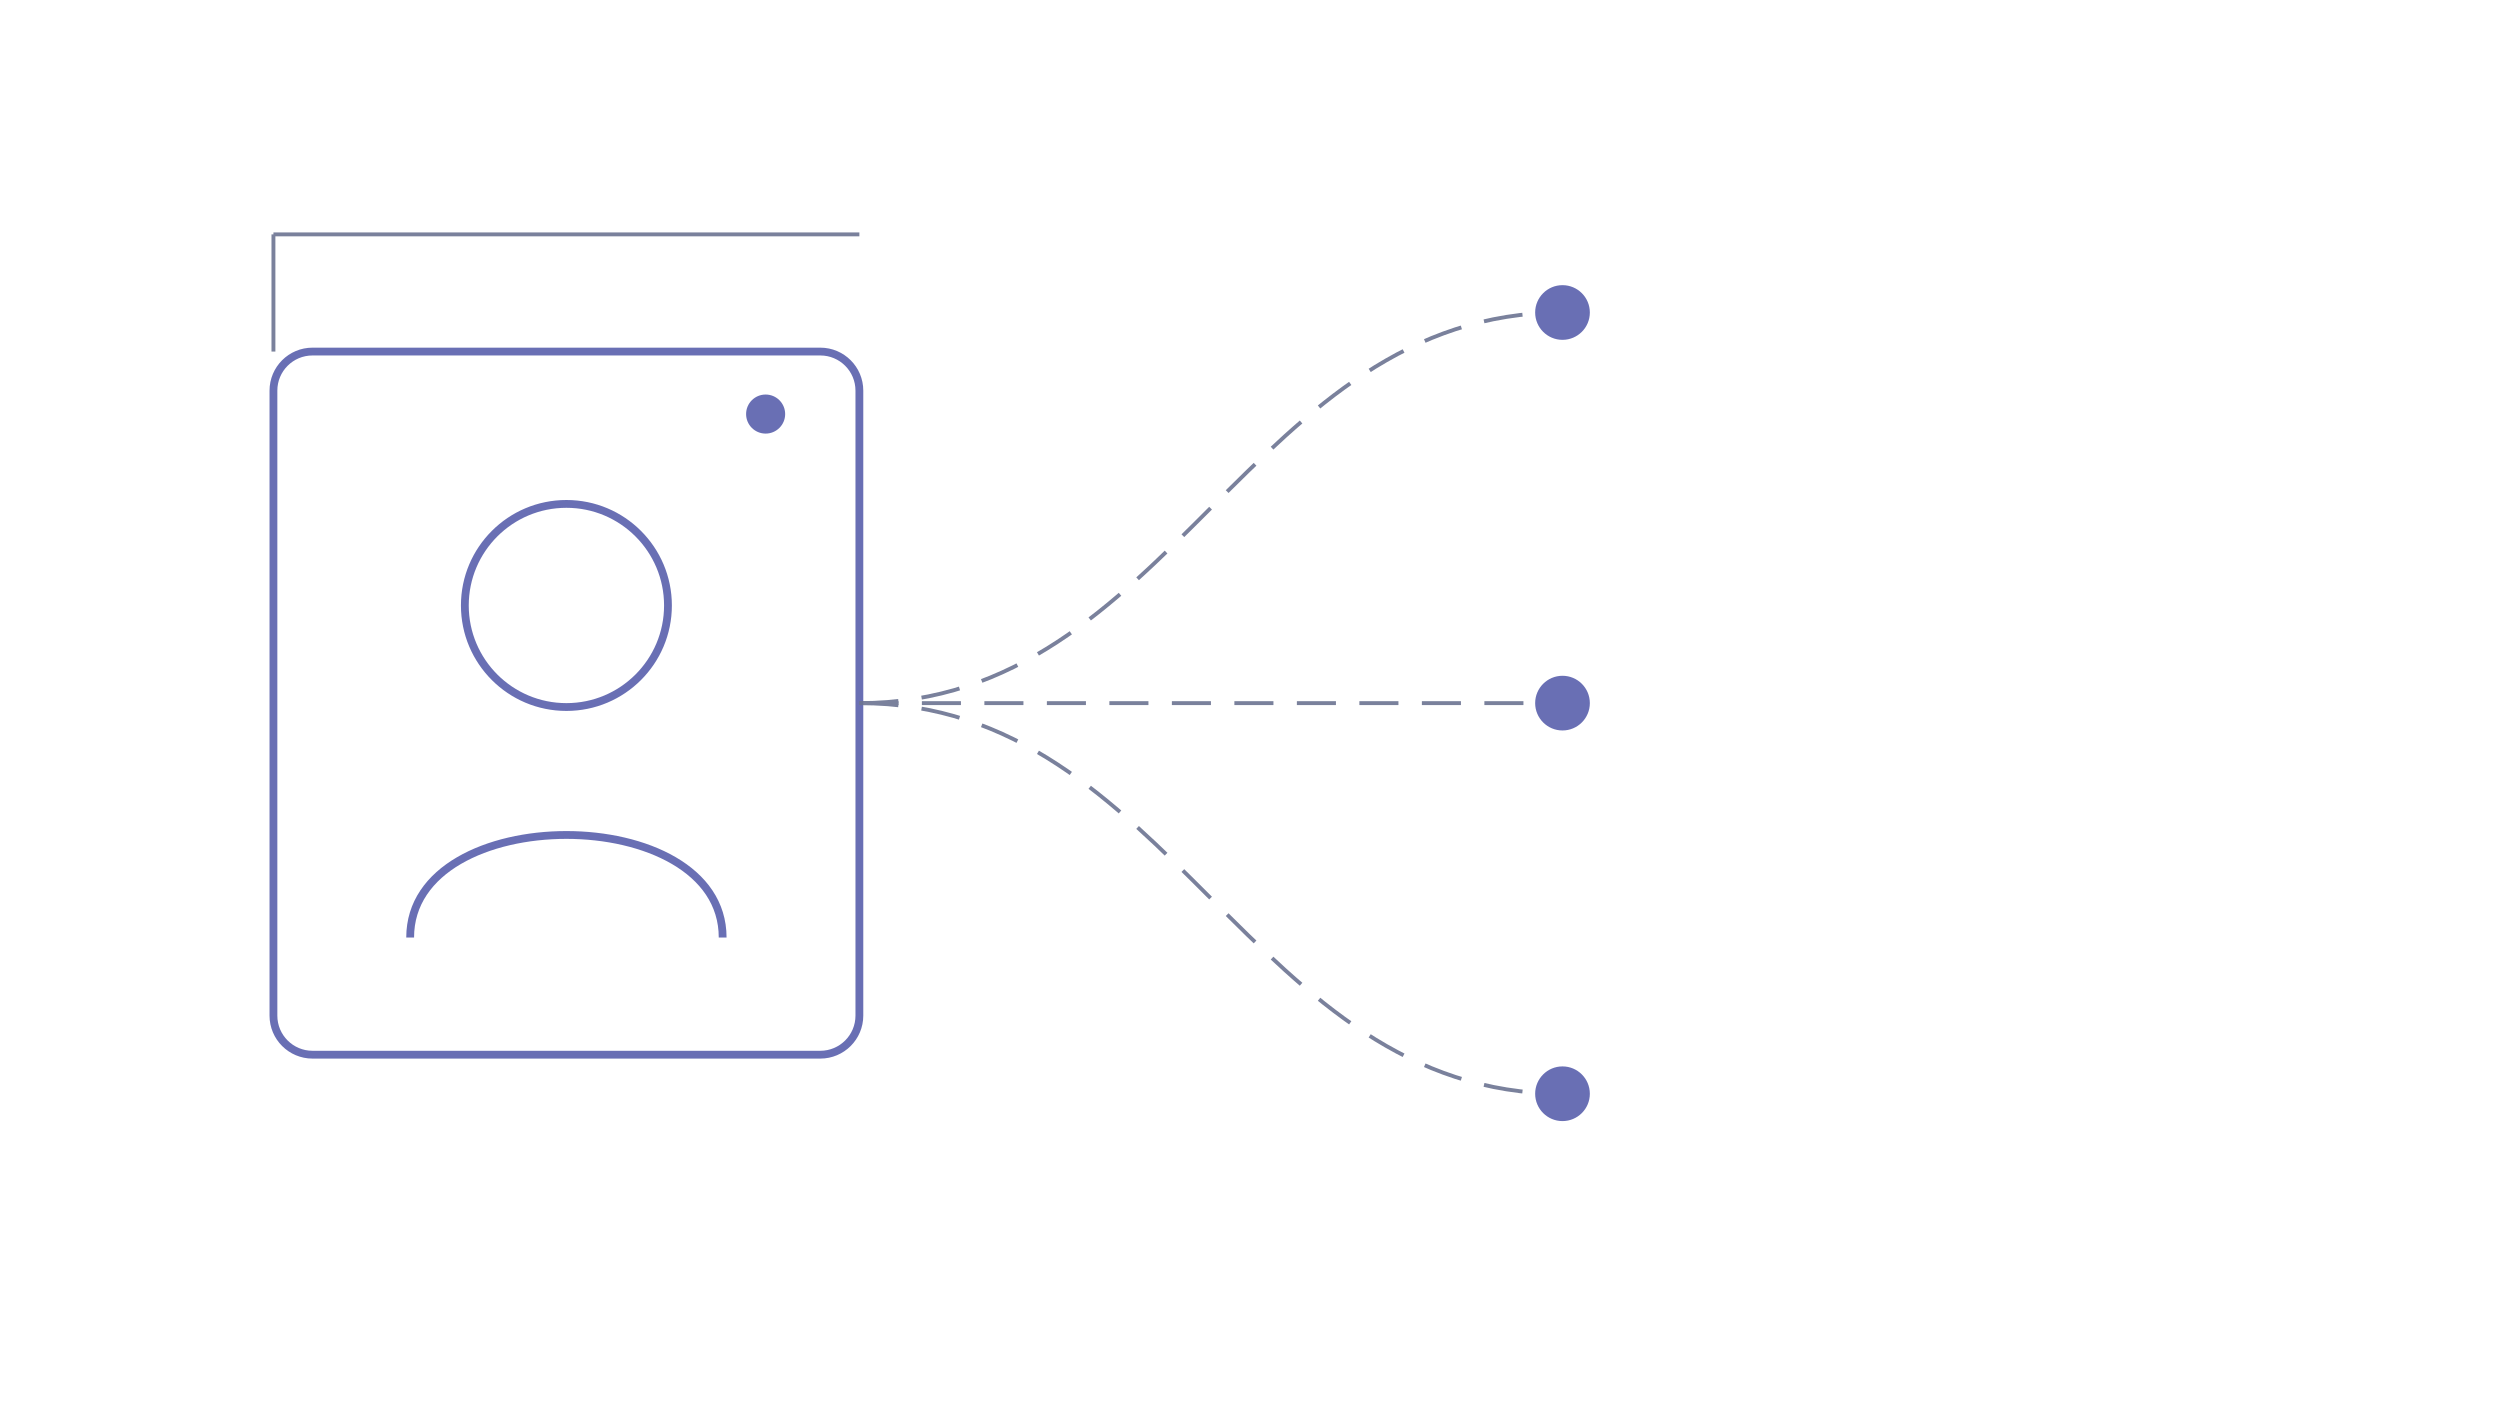
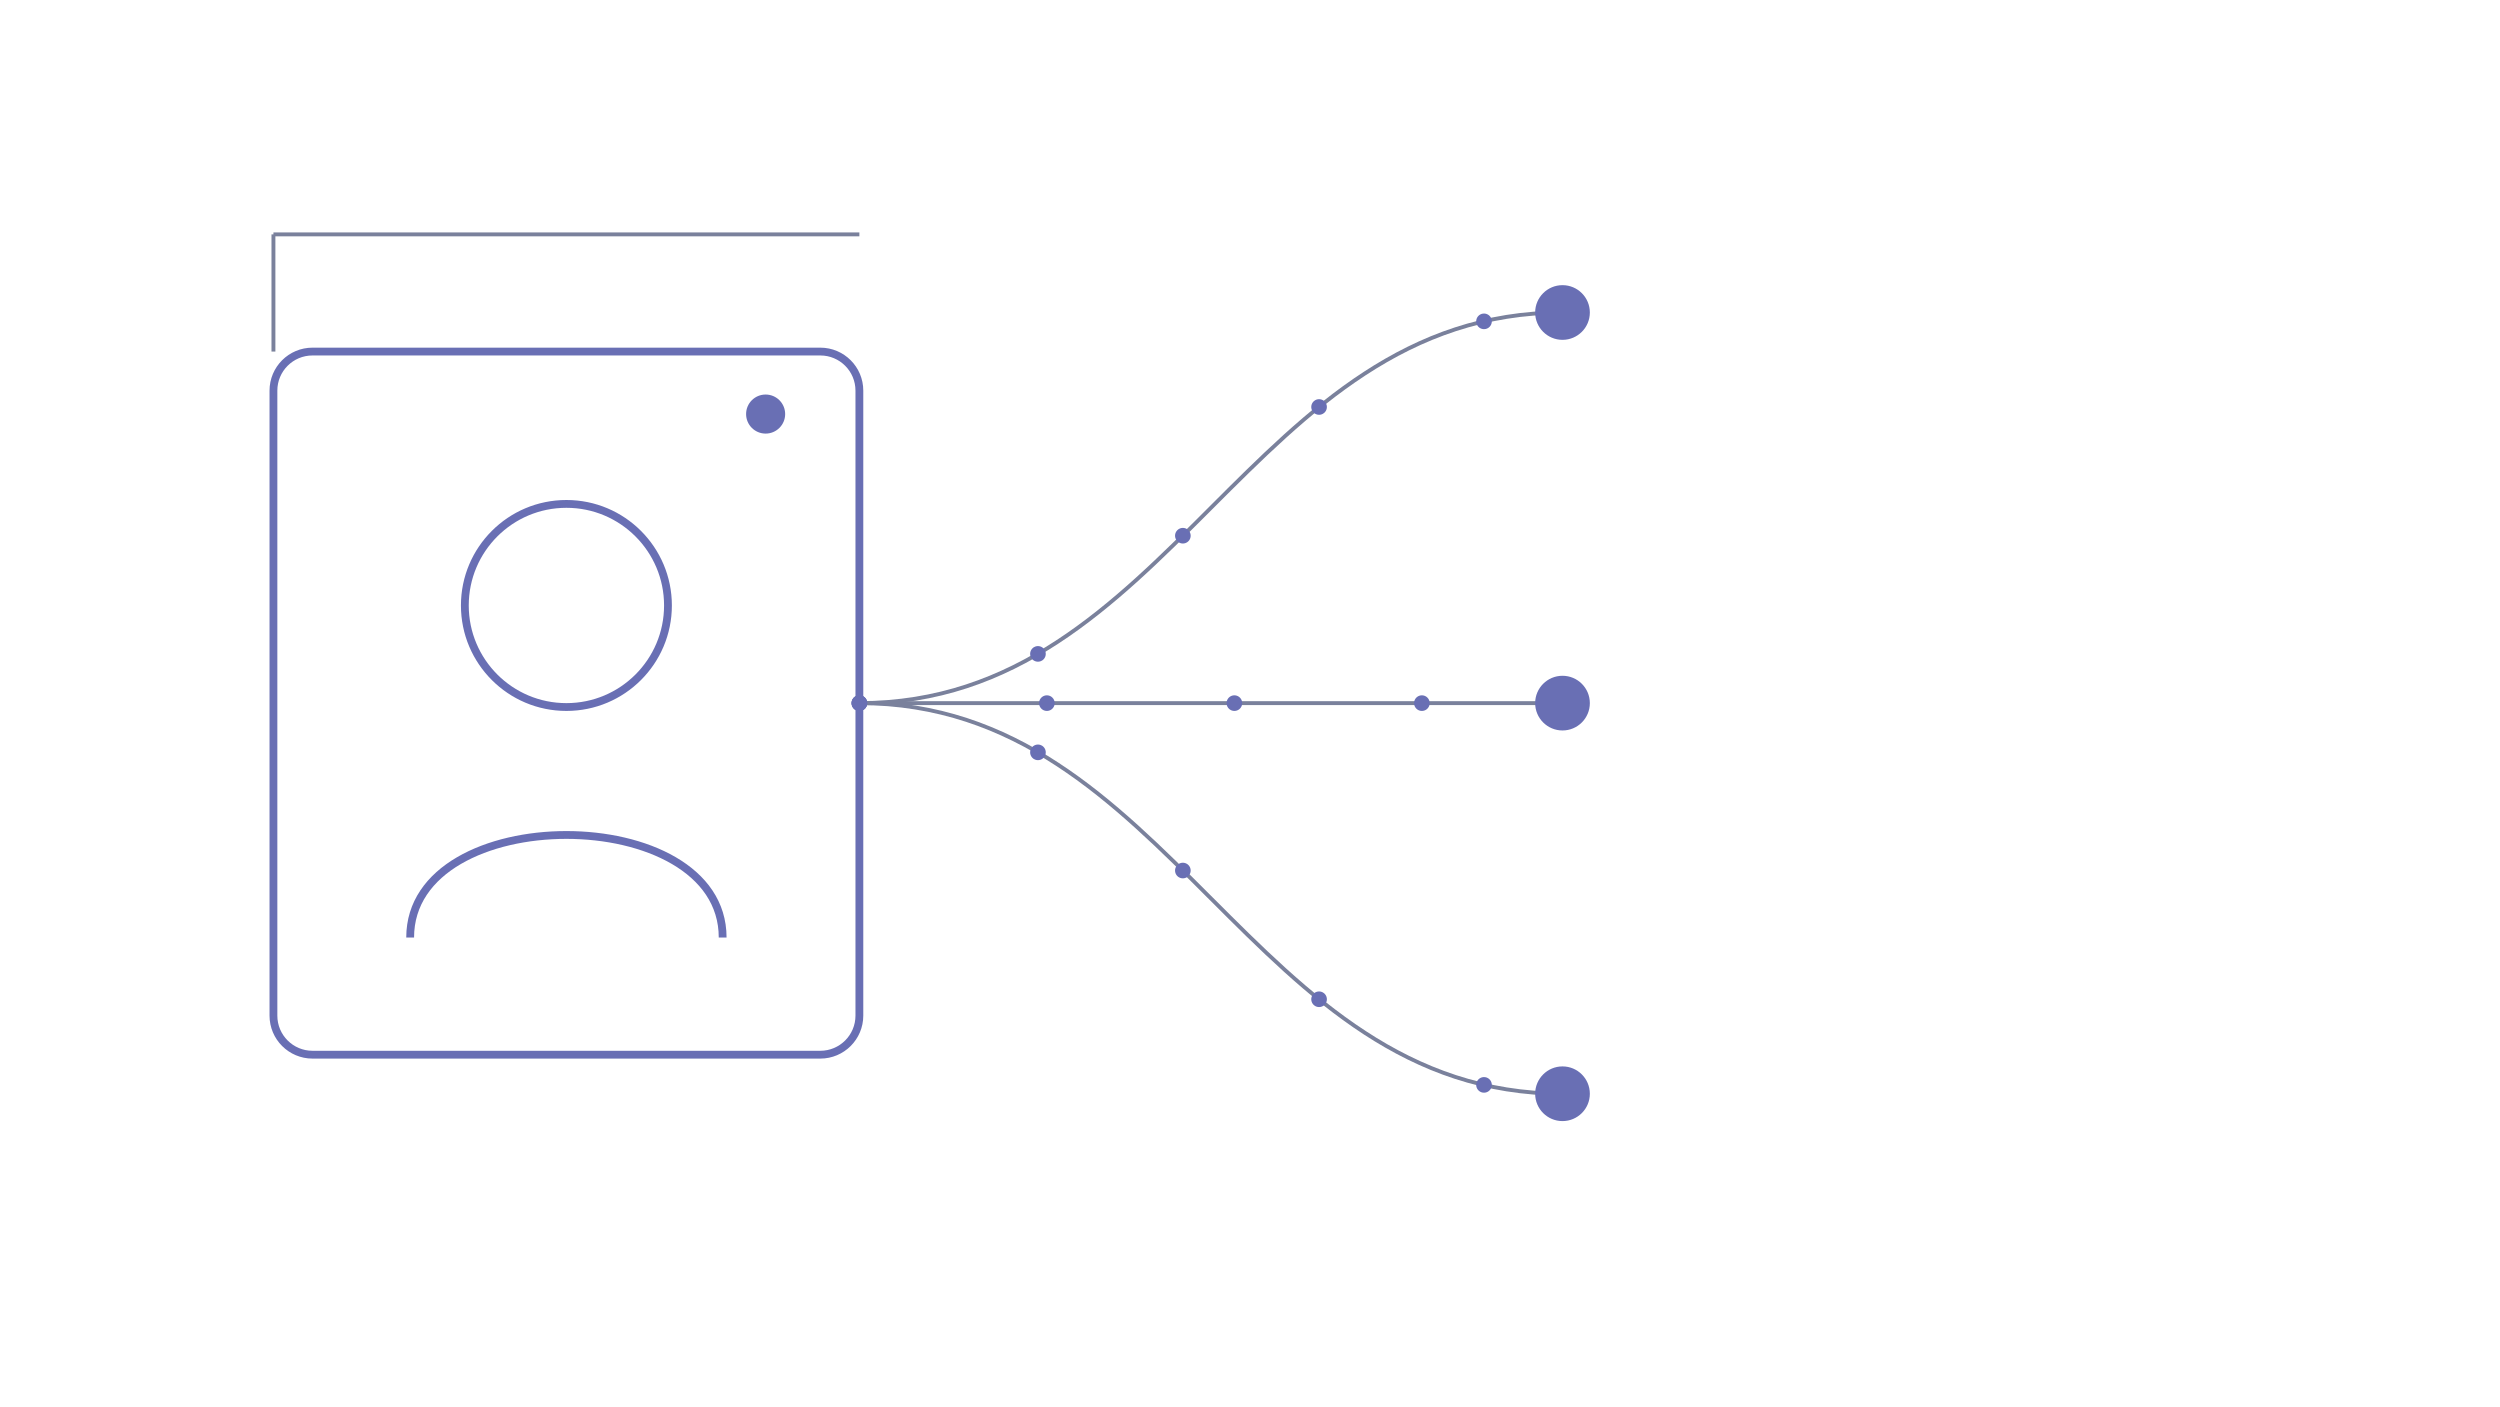
<svg xmlns="http://www.w3.org/2000/svg" viewBox="0 0 640 360" width="640" height="360" role="img" aria-label="A video avatar branching a conversation into three segment paths">
  <style>
-     /* Connectors carry a slow dash so the diagram reads as flowing left to right. */
-     .flow {
-       stroke-dasharray: 10 6;
-       animation: flow 0.8s linear infinite;
-       @media (prefers-reduced-motion: reduce) {
-         stroke-dasharray: none;
-         animation: none;
-       }
+     /* Connectors stay solid. A duplicate stroke rides over each one as a row of
+        round dots, and the output ring pings as they arrive. Decoration only:
+        the diagram reads the same with both removed. */
+     .pulse, .pulse * {
+       fill: none;
+       stroke: #696fb4;
+       stroke-width: 4;
+       stroke-linecap: round;
+       stroke-dasharray: 0 48;
+       opacity: 1;
+       animation: stream 1.6s linear infinite;
    }
-     @keyframes flow { to { stroke-dashoffset: -16; } }
+     .ping {
+       transform-box: fill-box;
+       transform-origin: center;
+       animation: ping 1.6s ease-out infinite;
+     }
+     @keyframes stream { to { stroke-dashoffset: -48; } }
+     @keyframes ping {
+       0%   { transform: scale(1); opacity: 0.55; }
+       70%  { transform: scale(2.2); opacity: 0; }
+       100% { transform: scale(2.2); opacity: 0; }
+     }
+     @media (prefers-reduced-motion: reduce) {
+       .pulse, .ping { display: none; }
+     }
  </style>
  <rect x="70" y="90" width="150" height="180" rx="10" fill="none" stroke="#696fb4" stroke-width="2" />
  <circle cx="145" cy="155" r="26" fill="none" stroke="#696fb4" stroke-width="2" />
  <path d="M 105 240 C 105 205, 185 205, 185 240" fill="none" stroke="#696fb4" stroke-width="2" />
  <circle cx="196" cy="106" r="5" fill="#696fb4">
    <animate attributeName="opacity" values="1;0.3;1" dur="2s" repeatCount="indefinite" />
  </circle>
-   <g class="flow" stroke="#6b7391" stroke-width="1" opacity="0.9">
+   <g stroke="#6b7391" stroke-width="1" opacity="0.9">
+     <path d="M 220 180 C 300 180, 320 80, 400 80" fill="none" />
+     <path d="M 220 180 L 400 180" fill="none" />
+     <path d="M 220 180 C 300 180, 320 280, 400 280" fill="none" />
+   </g>
+   <g class="pulse" stroke="#6b7391" stroke-width="1" opacity="0.9">
    <path d="M 220 180 C 300 180, 320 80, 400 80" fill="none" />
    <path d="M 220 180 L 400 180" fill="none" />
    <path d="M 220 180 C 300 180, 320 280, 400 280" fill="none" />
  </g>
  <g fill="#696fb4">
    <circle cx="400" cy="80" r="7" />
    <circle cx="400" cy="180" r="7" />
    <circle cx="400" cy="280" r="7" />
  </g>
  <g stroke="#6b7391" stroke-width="1" opacity="0.9">
    <line x1="70" y1="60" x2="220" y2="60" />
    <line x1="70" y1="60" x2="70" y2="90" />
  </g>
</svg>
